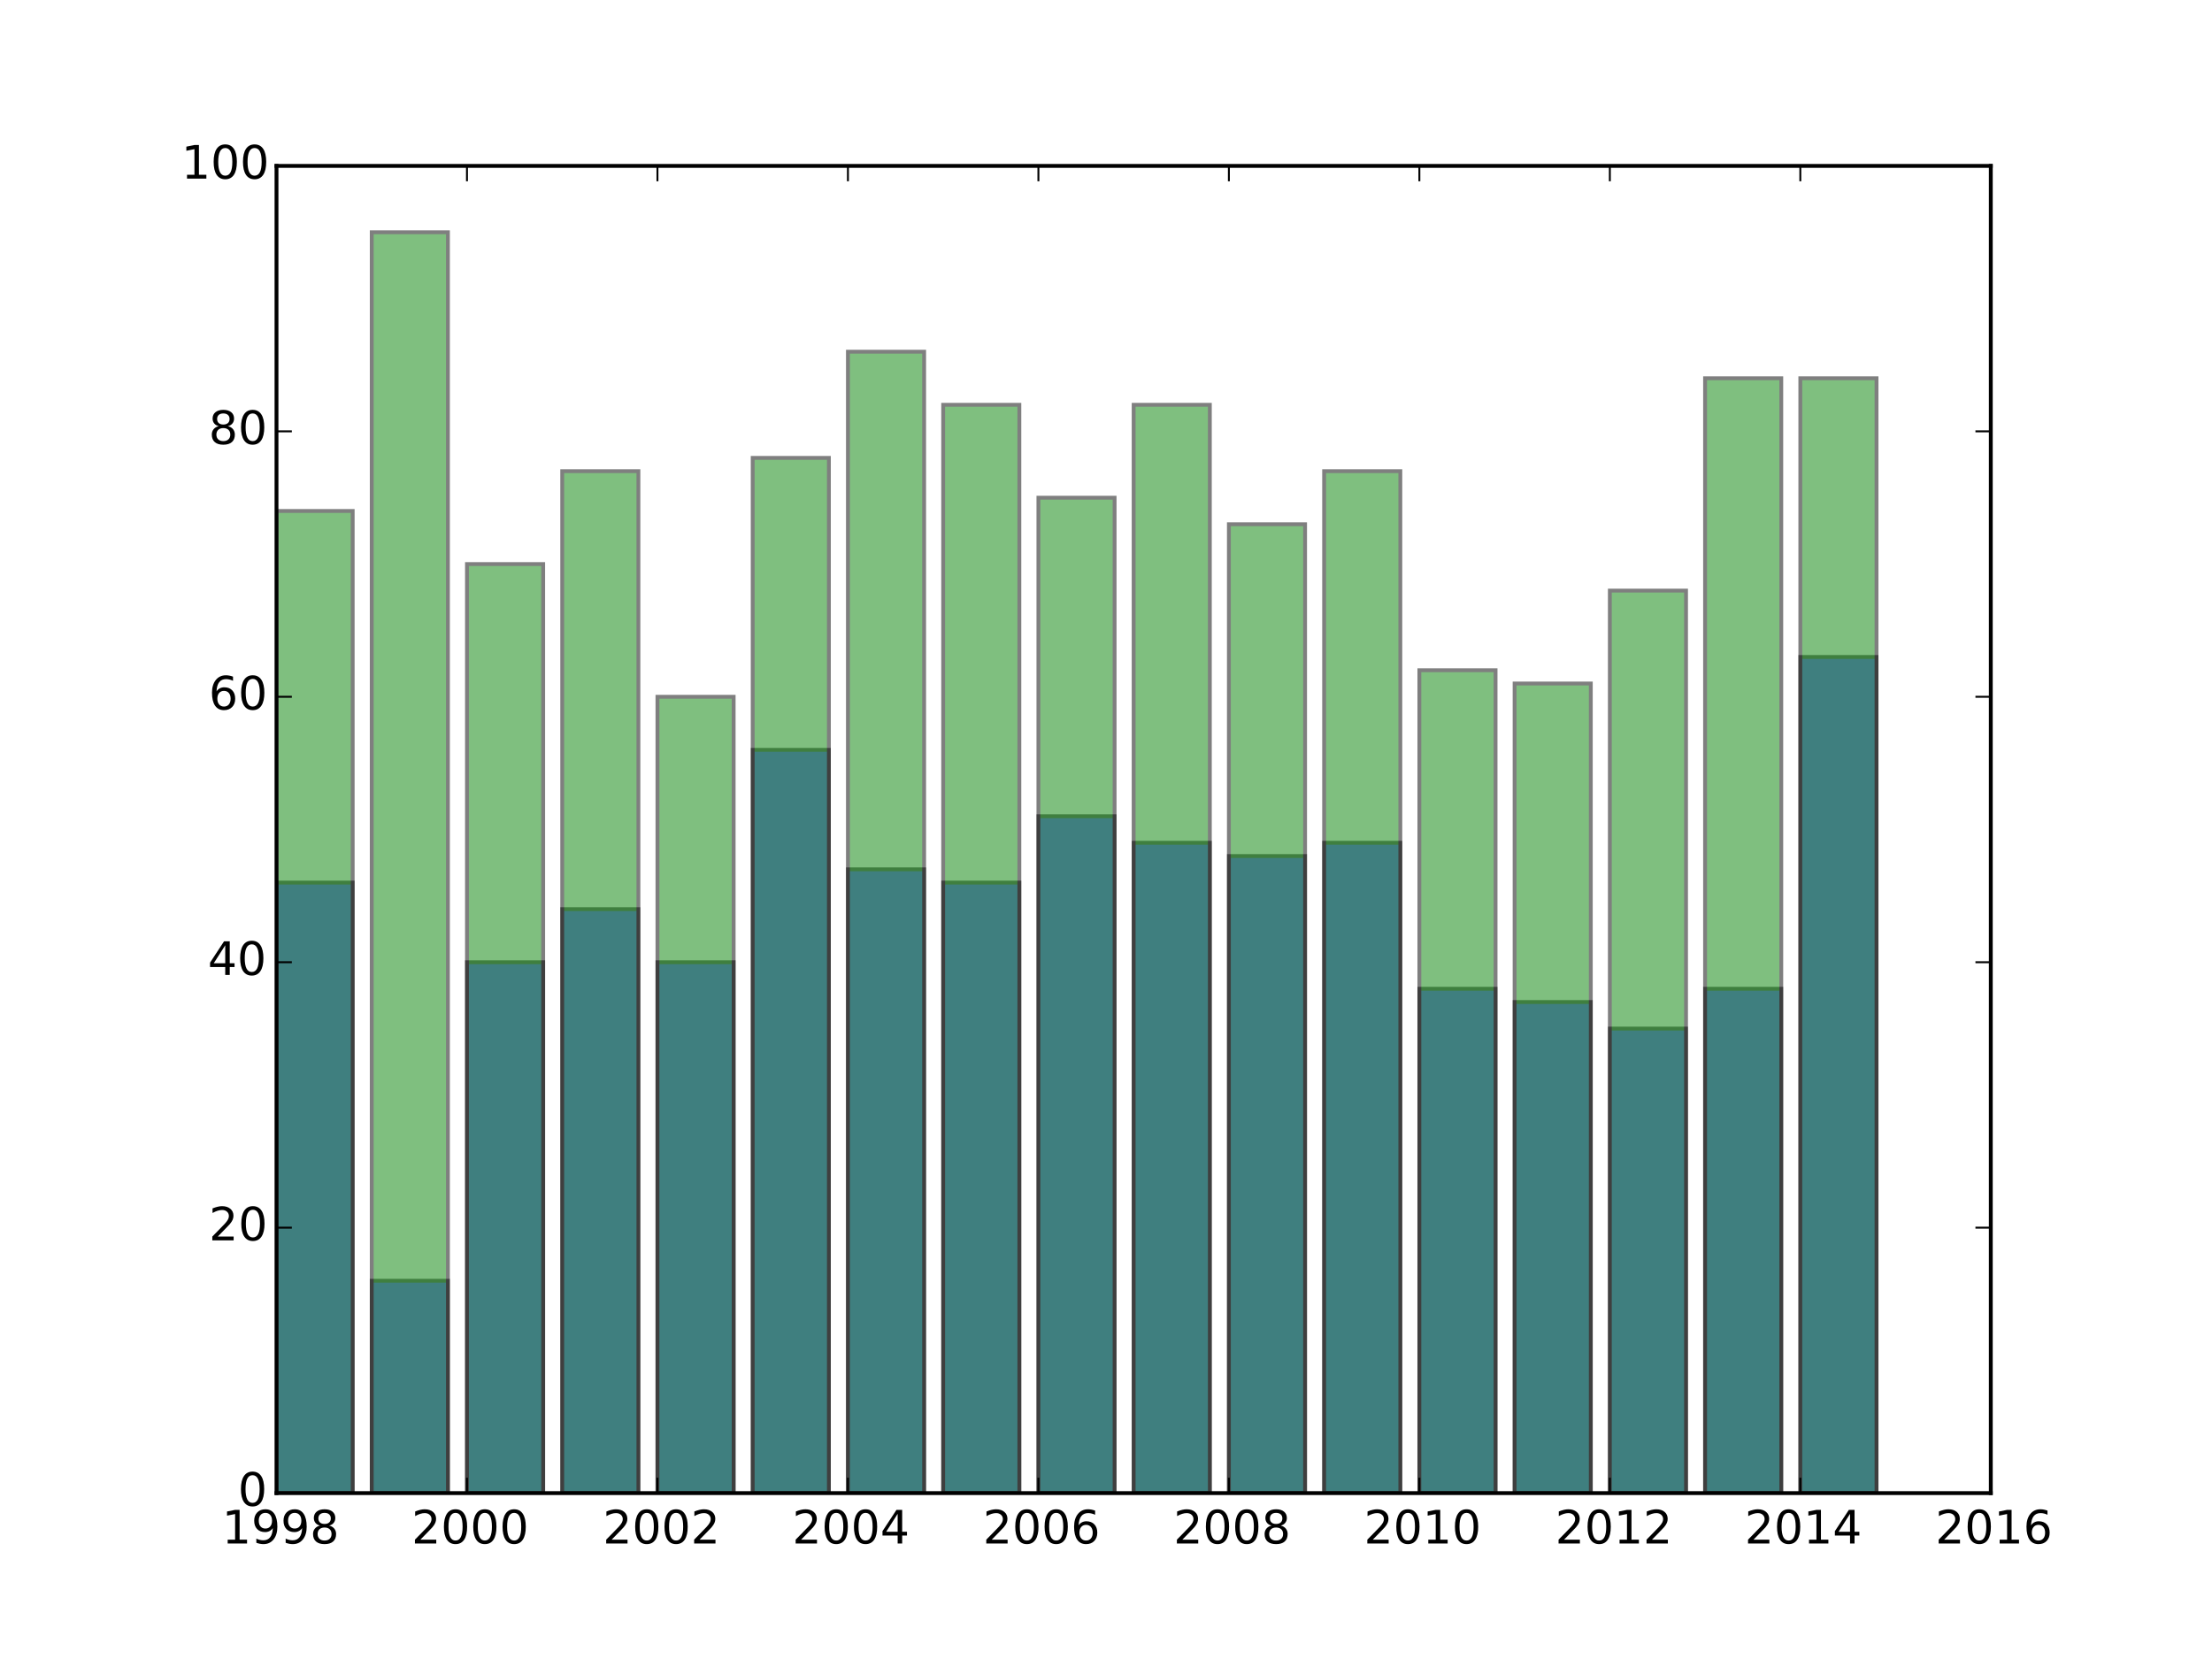
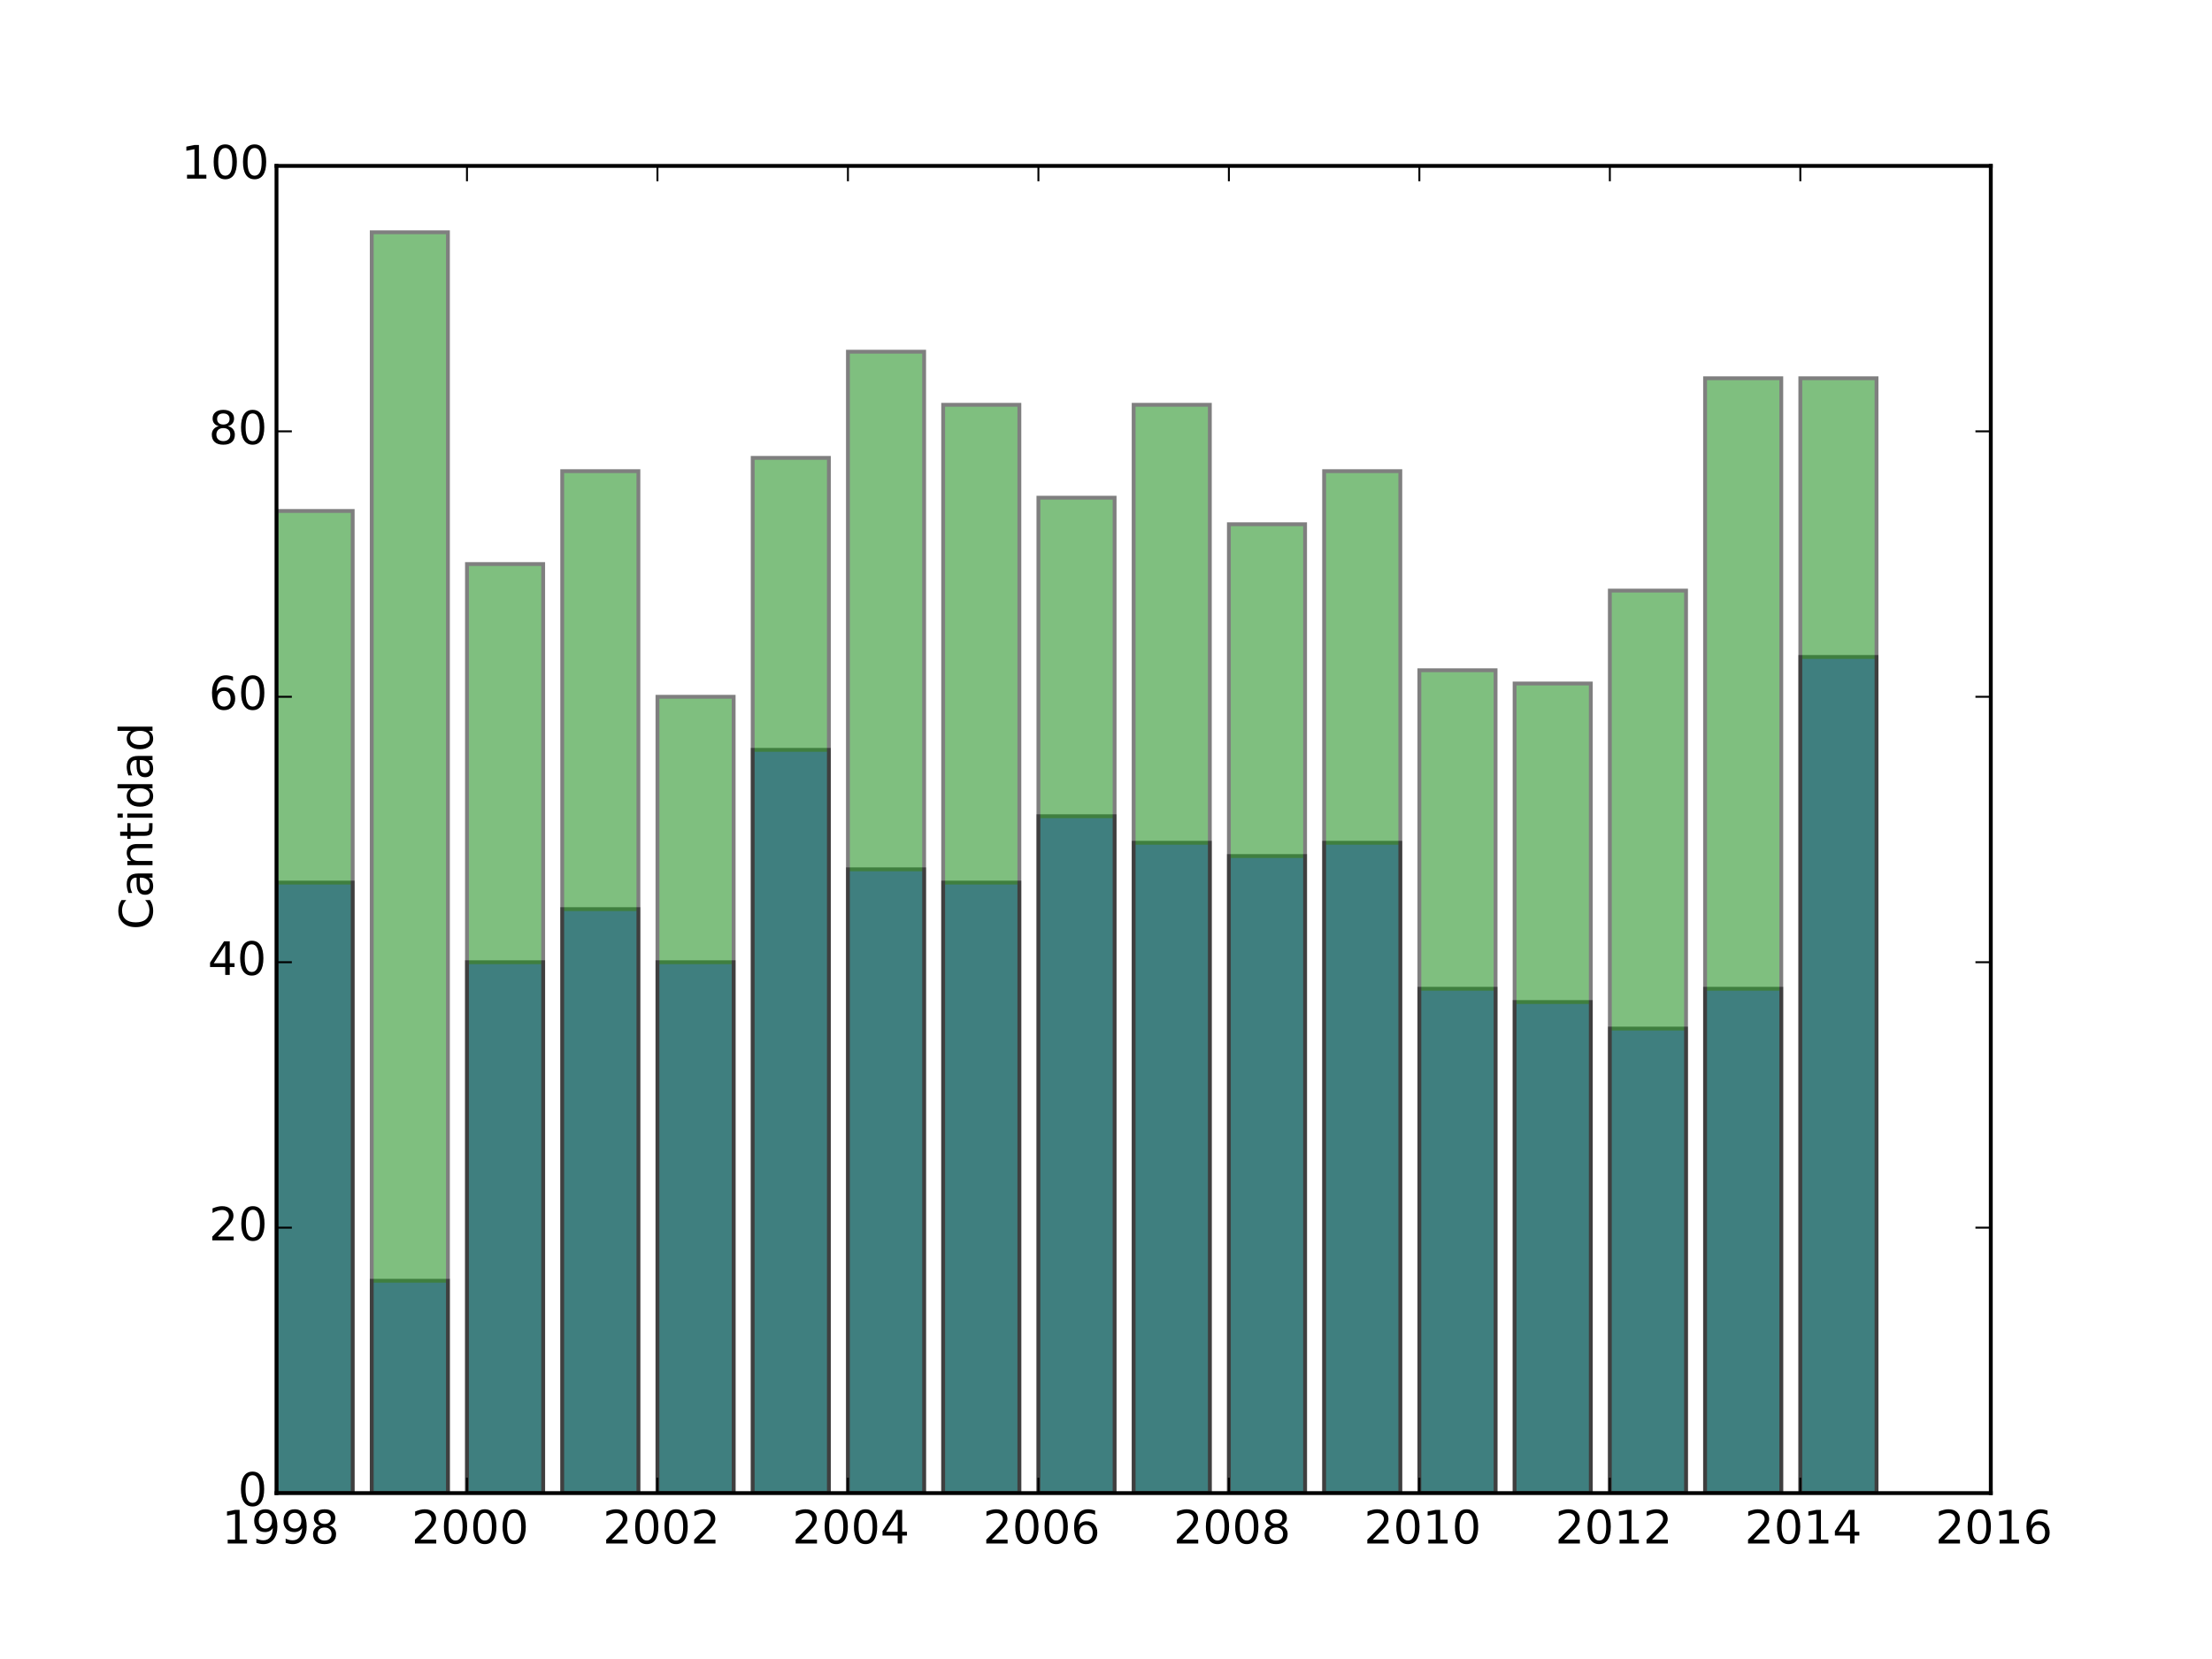
<svg xmlns="http://www.w3.org/2000/svg" xmlns:xlink="http://www.w3.org/1999/xlink" height="432pt" version="1.1" viewBox="0 0 576 432" width="576pt">
  <defs>
    <style type="text/css">
*{stroke-linecap:butt;stroke-linejoin:round;}
  </style>
  </defs>
  <g id="figure_1">
    <g id="patch_1">
      <path d=" M0 432 L576 432 L576 0 L0 0 z " style="fill:#ffffff;" />
    </g>
    <g id="axes_1">
      <g id="patch_2">
        <path d=" M72 388.8 L518.4 388.8 L518.4 43.2 L72 43.2 z " style="fill:#ffffff;" />
      </g>
      <g id="patch_3">
        <path clip-path="url(#p7ff5b81e1d)" d=" M72 388.8 L91.84 388.8 L91.84 229.824 L72 229.824 z " style="fill:#0000ff;opacity:0.5;stroke:#000000;stroke-linejoin:miter;" />
      </g>
      <g id="patch_4">
        <path clip-path="url(#p7ff5b81e1d)" d=" M96.8 388.8 L116.64 388.8 L116.64 333.504 L96.8 333.504 z " style="fill:#0000ff;opacity:0.5;stroke:#000000;stroke-linejoin:miter;" />
      </g>
      <g id="patch_5">
        <path clip-path="url(#p7ff5b81e1d)" d=" M121.6 388.8 L141.44 388.8 L141.44 250.56 L121.6 250.56 z " style="fill:#0000ff;opacity:0.5;stroke:#000000;stroke-linejoin:miter;" />
      </g>
      <g id="patch_6">
        <path clip-path="url(#p7ff5b81e1d)" d=" M146.4 388.8 L166.24 388.8 L166.24 236.736 L146.4 236.736 z " style="fill:#0000ff;opacity:0.5;stroke:#000000;stroke-linejoin:miter;" />
      </g>
      <g id="patch_7">
        <path clip-path="url(#p7ff5b81e1d)" d=" M171.2 388.8 L191.04 388.8 L191.04 250.56 L171.2 250.56 z " style="fill:#0000ff;opacity:0.5;stroke:#000000;stroke-linejoin:miter;" />
      </g>
      <g id="patch_8">
        <path clip-path="url(#p7ff5b81e1d)" d=" M196 388.8 L215.84 388.8 L215.84 195.264 L196 195.264 z " style="fill:#0000ff;opacity:0.5;stroke:#000000;stroke-linejoin:miter;" />
      </g>
      <g id="patch_9">
        <path clip-path="url(#p7ff5b81e1d)" d=" M220.8 388.8 L240.64 388.8 L240.64 226.368 L220.8 226.368 z " style="fill:#0000ff;opacity:0.5;stroke:#000000;stroke-linejoin:miter;" />
      </g>
      <g id="patch_10">
        <path clip-path="url(#p7ff5b81e1d)" d=" M270.4 388.8 L290.24 388.8 L290.24 212.544 L270.4 212.544 z " style="fill:#0000ff;opacity:0.5;stroke:#000000;stroke-linejoin:miter;" />
      </g>
      <g id="patch_11">
        <path clip-path="url(#p7ff5b81e1d)" d=" M295.2 388.8 L315.04 388.8 L315.04 219.456 L295.2 219.456 z " style="fill:#0000ff;opacity:0.5;stroke:#000000;stroke-linejoin:miter;" />
      </g>
      <g id="patch_12">
        <path clip-path="url(#p7ff5b81e1d)" d=" M320 388.8 L339.84 388.8 L339.84 222.912 L320 222.912 z " style="fill:#0000ff;opacity:0.5;stroke:#000000;stroke-linejoin:miter;" />
      </g>
      <g id="patch_13">
        <path clip-path="url(#p7ff5b81e1d)" d=" M344.8 388.8 L364.64 388.8 L364.64 219.456 L344.8 219.456 z " style="fill:#0000ff;opacity:0.5;stroke:#000000;stroke-linejoin:miter;" />
      </g>
      <g id="patch_14">
        <path clip-path="url(#p7ff5b81e1d)" d=" M369.6 388.8 L389.44 388.8 L389.44 257.472 L369.6 257.472 z " style="fill:#0000ff;opacity:0.5;stroke:#000000;stroke-linejoin:miter;" />
      </g>
      <g id="patch_15">
        <path clip-path="url(#p7ff5b81e1d)" d=" M394.4 388.8 L414.24 388.8 L414.24 260.928 L394.4 260.928 z " style="fill:#0000ff;opacity:0.5;stroke:#000000;stroke-linejoin:miter;" />
      </g>
      <g id="patch_16">
        <path clip-path="url(#p7ff5b81e1d)" d=" M419.2 388.8 L439.04 388.8 L439.04 267.84 L419.2 267.84 z " style="fill:#0000ff;opacity:0.5;stroke:#000000;stroke-linejoin:miter;" />
      </g>
      <g id="patch_17">
        <path clip-path="url(#p7ff5b81e1d)" d=" M444 388.8 L463.84 388.8 L463.84 257.472 L444 257.472 z " style="fill:#0000ff;opacity:0.5;stroke:#000000;stroke-linejoin:miter;" />
      </g>
      <g id="patch_18">
        <path clip-path="url(#p7ff5b81e1d)" d=" M468.8 388.8 L488.64 388.8 L488.64 171.072 L468.8 171.072 z " style="fill:#0000ff;opacity:0.5;stroke:#000000;stroke-linejoin:miter;" />
      </g>
      <g id="patch_19">
        <path clip-path="url(#p7ff5b81e1d)" d=" M245.6 388.8 L265.44 388.8 L265.44 229.824 L245.6 229.824 z " style="fill:#0000ff;opacity:0.5;stroke:#000000;stroke-linejoin:miter;" />
      </g>
      <g id="patch_20">
        <path clip-path="url(#p7ff5b81e1d)" d=" M72 388.8 L91.84 388.8 L91.84 133.056 L72 133.056 z " style="fill:#008000;opacity:0.5;stroke:#000000;stroke-linejoin:miter;" />
      </g>
      <g id="patch_21">
        <path clip-path="url(#p7ff5b81e1d)" d=" M96.8 388.8 L116.64 388.8 L116.64 60.48 L96.8 60.48 z " style="fill:#008000;opacity:0.5;stroke:#000000;stroke-linejoin:miter;" />
      </g>
      <g id="patch_22">
        <path clip-path="url(#p7ff5b81e1d)" d=" M121.6 388.8 L141.44 388.8 L141.44 146.88 L121.6 146.88 z " style="fill:#008000;opacity:0.5;stroke:#000000;stroke-linejoin:miter;" />
      </g>
      <g id="patch_23">
        <path clip-path="url(#p7ff5b81e1d)" d=" M146.4 388.8 L166.24 388.8 L166.24 122.688 L146.4 122.688 z " style="fill:#008000;opacity:0.5;stroke:#000000;stroke-linejoin:miter;" />
      </g>
      <g id="patch_24">
        <path clip-path="url(#p7ff5b81e1d)" d=" M171.2 388.8 L191.04 388.8 L191.04 181.44 L171.2 181.44 z " style="fill:#008000;opacity:0.5;stroke:#000000;stroke-linejoin:miter;" />
      </g>
      <g id="patch_25">
        <path clip-path="url(#p7ff5b81e1d)" d=" M196 388.8 L215.84 388.8 L215.84 119.232 L196 119.232 z " style="fill:#008000;opacity:0.5;stroke:#000000;stroke-linejoin:miter;" />
      </g>
      <g id="patch_26">
        <path clip-path="url(#p7ff5b81e1d)" d=" M220.8 388.8 L240.64 388.8 L240.64 91.584 L220.8 91.584 z " style="fill:#008000;opacity:0.5;stroke:#000000;stroke-linejoin:miter;" />
      </g>
      <g id="patch_27">
        <path clip-path="url(#p7ff5b81e1d)" d=" M245.6 388.8 L265.44 388.8 L265.44 105.408 L245.6 105.408 z " style="fill:#008000;opacity:0.5;stroke:#000000;stroke-linejoin:miter;" />
      </g>
      <g id="patch_28">
        <path clip-path="url(#p7ff5b81e1d)" d=" M270.4 388.8 L290.24 388.8 L290.24 129.6 L270.4 129.6 z " style="fill:#008000;opacity:0.5;stroke:#000000;stroke-linejoin:miter;" />
      </g>
      <g id="patch_29">
        <path clip-path="url(#p7ff5b81e1d)" d=" M295.2 388.8 L315.04 388.8 L315.04 105.408 L295.2 105.408 z " style="fill:#008000;opacity:0.5;stroke:#000000;stroke-linejoin:miter;" />
      </g>
      <g id="patch_30">
        <path clip-path="url(#p7ff5b81e1d)" d=" M320 388.8 L339.84 388.8 L339.84 136.512 L320 136.512 z " style="fill:#008000;opacity:0.5;stroke:#000000;stroke-linejoin:miter;" />
      </g>
      <g id="patch_31">
        <path clip-path="url(#p7ff5b81e1d)" d=" M344.8 388.8 L364.64 388.8 L364.64 122.688 L344.8 122.688 z " style="fill:#008000;opacity:0.5;stroke:#000000;stroke-linejoin:miter;" />
      </g>
      <g id="patch_32">
        <path clip-path="url(#p7ff5b81e1d)" d=" M369.6 388.8 L389.44 388.8 L389.44 174.528 L369.6 174.528 z " style="fill:#008000;opacity:0.5;stroke:#000000;stroke-linejoin:miter;" />
      </g>
      <g id="patch_33">
        <path clip-path="url(#p7ff5b81e1d)" d=" M394.4 388.8 L414.24 388.8 L414.24 177.984 L394.4 177.984 z " style="fill:#008000;opacity:0.5;stroke:#000000;stroke-linejoin:miter;" />
      </g>
      <g id="patch_34">
        <path clip-path="url(#p7ff5b81e1d)" d=" M419.2 388.8 L439.04 388.8 L439.04 153.792 L419.2 153.792 z " style="fill:#008000;opacity:0.5;stroke:#000000;stroke-linejoin:miter;" />
      </g>
      <g id="patch_35">
        <path clip-path="url(#p7ff5b81e1d)" d=" M444 388.8 L463.84 388.8 L463.84 98.496 L444 98.496 z " style="fill:#008000;opacity:0.5;stroke:#000000;stroke-linejoin:miter;" />
      </g>
      <g id="patch_36">
        <path clip-path="url(#p7ff5b81e1d)" d=" M468.8 388.8 L488.64 388.8 L488.64 98.496 L468.8 98.496 z " style="fill:#008000;opacity:0.5;stroke:#000000;stroke-linejoin:miter;" />
      </g>
      <g id="patch_37">
        <path d=" M72 388.8 L518.4 388.8" style="fill:none;stroke:#000000;stroke-linecap:square;stroke-linejoin:miter;" />
      </g>
      <g id="patch_38">
+         <path d=" M518.4 388.8 L518.4 43.2" style="fill:none;stroke:#000000;stroke-linecap:square;stroke-linejoin:miter;" />
+       </g>
+       <g id="patch_39">
        <path d=" M72 388.8 L72 43.2" style="fill:none;stroke:#000000;stroke-linecap:square;stroke-linejoin:miter;" />
-       </g>
-       <g id="patch_39">
-         <path d=" M518.4 388.8 L518.4 43.2" style="fill:none;stroke:#000000;stroke-linecap:square;stroke-linejoin:miter;" />
      </g>
      <g id="patch_40">
        <path d=" M72 43.2 L518.4 43.2" style="fill:none;stroke:#000000;stroke-linecap:square;stroke-linejoin:miter;" />
      </g>
      <g id="matplotlib.axis_1">
        <g id="xtick_1">
          <g id="line2d_1">
            <defs>
              <path d=" M0 0 L0 -4" id="mc7db9fdffb" style="stroke:#000000;stroke-width:0.5;" />
            </defs>
            <g>
              <use style="stroke:#000000;stroke-width:0.5;" x="72.0" xlink:href="#mc7db9fdffb" y="388.8" />
            </g>
          </g>
          <g id="line2d_2">
            <defs>
              <path d=" M0 0 L0 4" id="m5a7d422ac3" style="stroke:#000000;stroke-width:0.5;" />
            </defs>
            <g>
              <use style="stroke:#000000;stroke-width:0.5;" x="72.0" xlink:href="#m5a7d422ac3" y="43.2" />
            </g>
          </g>
          <g id="text_1">
            <defs>
+               <path d=" M31.781 34.625 Q24.75 34.625 20.719 30.859 Q16.703 27.094 16.703 20.516 Q16.703 13.922 20.719 10.156 Q24.75 6.391 31.781 6.391 Q38.812 6.391 42.859 10.172 Q46.922 13.969 46.922 20.516 Q46.922 27.094 42.891 30.859 Q38.875 34.625 31.781 34.625 M21.922 38.812 Q15.578 40.375 12.031 44.719 Q8.5 49.078 8.5 55.328 Q8.5 64.062 14.719 69.141 Q20.953 74.219 31.781 74.219 Q42.672 74.219 48.875 69.141 Q55.078 64.062 55.078 55.328 Q55.078 49.078 51.531 44.719 Q48 40.375 41.703 38.812 Q48.828 37.156 52.797 32.312 Q56.781 27.484 56.781 20.516 Q56.781 9.906 50.312 4.234 Q43.844 -1.422 31.781 -1.422 Q19.734 -1.422 13.25 4.234 Q6.781 9.906 6.781 20.516 Q6.781 27.484 10.781 32.312 Q14.797 37.156 21.922 38.812 M18.312 54.391 Q18.312 48.734 21.844 45.562 Q25.391 42.391 31.781 42.391 Q38.141 42.391 41.719 45.562 Q45.312 48.734 45.312 54.391 Q45.312 60.062 41.719 63.234 Q38.141 66.406 31.781 66.406 Q25.391 66.406 21.844 63.234 Q18.312 60.062 18.312 54.391" id="BitstreamVeraSans-Roman-38" />
+               <path d=" M10.984 1.516 L10.984 10.5 Q14.703 8.734 18.5 7.812 Q22.312 6.891 25.984 6.891 Q35.75 6.891 40.891 13.453 Q46.047 20.016 46.781 33.406 Q43.953 29.203 39.594 26.953 Q35.25 24.703 29.984 24.703 Q19.047 24.703 12.672 31.312 Q6.297 37.938 6.297 49.422 Q6.297 60.641 12.938 67.422 Q19.578 74.219 30.609 74.219 Q43.266 74.219 49.922 64.516 Q56.594 54.828 56.594 36.375 Q56.594 19.141 48.406 8.859 Q40.234 -1.422 26.422 -1.422 Q22.703 -1.422 18.891 -0.688 Q15.094 0.047 10.984 1.516 M30.609 32.422 Q37.25 32.422 41.125 36.953 Q45.016 41.5 45.016 49.422 Q45.016 57.281 41.125 61.844 Q37.25 66.406 30.609 66.406 Q23.969 66.406 20.094 61.844 Q16.219 57.281 16.219 49.422 Q16.219 41.5 20.094 36.953 Q23.969 32.422 30.609 32.422" id="BitstreamVeraSans-Roman-39" />
              <path d=" M12.406 8.297 L28.516 8.297 L28.516 63.922 L10.984 60.406 L10.984 69.391 L28.422 72.906 L38.281 72.906 L38.281 8.297 L54.391 8.297 L54.391 0 L12.406 0 z " id="BitstreamVeraSans-Roman-31" />
-               <path d=" M10.984 1.516 L10.984 10.5 Q14.703 8.734 18.5 7.812 Q22.312 6.891 25.984 6.891 Q35.75 6.891 40.891 13.453 Q46.047 20.016 46.781 33.406 Q43.953 29.203 39.594 26.953 Q35.25 24.703 29.984 24.703 Q19.047 24.703 12.672 31.312 Q6.297 37.938 6.297 49.422 Q6.297 60.641 12.938 67.422 Q19.578 74.219 30.609 74.219 Q43.266 74.219 49.922 64.516 Q56.594 54.828 56.594 36.375 Q56.594 19.141 48.406 8.859 Q40.234 -1.422 26.422 -1.422 Q22.703 -1.422 18.891 -0.688 Q15.094 0.047 10.984 1.516 M30.609 32.422 Q37.25 32.422 41.125 36.953 Q45.016 41.5 45.016 49.422 Q45.016 57.281 41.125 61.844 Q37.25 66.406 30.609 66.406 Q23.969 66.406 20.094 61.844 Q16.219 57.281 16.219 49.422 Q16.219 41.5 20.094 36.953 Q23.969 32.422 30.609 32.422" id="BitstreamVeraSans-Roman-39" />
-               <path d=" M31.781 34.625 Q24.75 34.625 20.719 30.859 Q16.703 27.094 16.703 20.516 Q16.703 13.922 20.719 10.156 Q24.75 6.391 31.781 6.391 Q38.812 6.391 42.859 10.172 Q46.922 13.969 46.922 20.516 Q46.922 27.094 42.891 30.859 Q38.875 34.625 31.781 34.625 M21.922 38.812 Q15.578 40.375 12.031 44.719 Q8.5 49.078 8.5 55.328 Q8.5 64.062 14.719 69.141 Q20.953 74.219 31.781 74.219 Q42.672 74.219 48.875 69.141 Q55.078 64.062 55.078 55.328 Q55.078 49.078 51.531 44.719 Q48 40.375 41.703 38.812 Q48.828 37.156 52.797 32.312 Q56.781 27.484 56.781 20.516 Q56.781 9.906 50.312 4.234 Q43.844 -1.422 31.781 -1.422 Q19.734 -1.422 13.25 4.234 Q6.781 9.906 6.781 20.516 Q6.781 27.484 10.781 32.312 Q14.797 37.156 21.922 38.812 M18.312 54.391 Q18.312 48.734 21.844 45.562 Q25.391 42.391 31.781 42.391 Q38.141 42.391 41.719 45.562 Q45.312 48.734 45.312 54.391 Q45.312 60.062 41.719 63.234 Q38.141 66.406 31.781 66.406 Q25.391 66.406 21.844 63.234 Q18.312 60.062 18.312 54.391" id="BitstreamVeraSans-Roman-38" />
            </defs>
            <g transform="translate(57.79969 401.9181)scale(0.12 -0.12)">
              <use xlink:href="#BitstreamVeraSans-Roman-31" />
              <use x="63.623" xlink:href="#BitstreamVeraSans-Roman-39" />
              <use x="127.246" xlink:href="#BitstreamVeraSans-Roman-39" />
              <use x="190.869" xlink:href="#BitstreamVeraSans-Roman-38" />
            </g>
          </g>
        </g>
        <g id="xtick_2">
          <g id="line2d_3">
            <g>
              <use style="stroke:#000000;stroke-width:0.5;" x="121.6" xlink:href="#mc7db9fdffb" y="388.8" />
            </g>
          </g>
          <g id="line2d_4">
            <g>
              <use style="stroke:#000000;stroke-width:0.5;" x="121.6" xlink:href="#m5a7d422ac3" y="43.2" />
            </g>
          </g>
          <g id="text_2">
            <defs>
              <path d=" M19.188 8.297 L53.609 8.297 L53.609 0 L7.328 0 L7.328 8.297 Q12.938 14.109 22.625 23.891 Q32.328 33.688 34.812 36.531 Q39.547 41.844 41.422 45.531 Q43.312 49.219 43.312 52.781 Q43.312 58.594 39.234 62.25 Q35.156 65.922 28.609 65.922 Q23.969 65.922 18.812 64.312 Q13.672 62.703 7.812 59.422 L7.812 69.391 Q13.766 71.781 18.938 73 Q24.125 74.219 28.422 74.219 Q39.75 74.219 46.484 68.547 Q53.219 62.891 53.219 53.422 Q53.219 48.922 51.531 44.891 Q49.859 40.875 45.406 35.406 Q44.188 33.984 37.641 27.219 Q31.109 20.453 19.188 8.297" id="BitstreamVeraSans-Roman-32" />
              <path d=" M31.781 66.406 Q24.172 66.406 20.328 58.906 Q16.5 51.422 16.5 36.375 Q16.5 21.391 20.328 13.891 Q24.172 6.391 31.781 6.391 Q39.453 6.391 43.281 13.891 Q47.125 21.391 47.125 36.375 Q47.125 51.422 43.281 58.906 Q39.453 66.406 31.781 66.406 M31.781 74.219 Q44.047 74.219 50.516 64.516 Q56.984 54.828 56.984 36.375 Q56.984 17.969 50.516 8.266 Q44.047 -1.422 31.781 -1.422 Q19.531 -1.422 13.062 8.266 Q6.594 17.969 6.594 36.375 Q6.594 54.828 13.062 64.516 Q19.531 74.219 31.781 74.219" id="BitstreamVeraSans-Roman-30" />
            </defs>
            <g transform="translate(107.1681 401.9181)scale(0.12 -0.12)">
              <use xlink:href="#BitstreamVeraSans-Roman-32" />
              <use x="63.623" xlink:href="#BitstreamVeraSans-Roman-30" />
              <use x="127.246" xlink:href="#BitstreamVeraSans-Roman-30" />
              <use x="190.869" xlink:href="#BitstreamVeraSans-Roman-30" />
            </g>
          </g>
        </g>
        <g id="xtick_3">
          <g id="line2d_5">
            <g>
              <use style="stroke:#000000;stroke-width:0.5;" x="171.2" xlink:href="#mc7db9fdffb" y="388.8" />
            </g>
          </g>
          <g id="line2d_6">
            <g>
              <use style="stroke:#000000;stroke-width:0.5;" x="171.2" xlink:href="#m5a7d422ac3" y="43.2" />
            </g>
          </g>
          <g id="text_3">
            <g transform="translate(156.9706 401.9181)scale(0.12 -0.12)">
              <use xlink:href="#BitstreamVeraSans-Roman-32" />
              <use x="63.623" xlink:href="#BitstreamVeraSans-Roman-30" />
              <use x="127.246" xlink:href="#BitstreamVeraSans-Roman-30" />
              <use x="190.869" xlink:href="#BitstreamVeraSans-Roman-32" />
            </g>
          </g>
        </g>
        <g id="xtick_4">
          <g id="line2d_7">
            <g>
              <use style="stroke:#000000;stroke-width:0.5;" x="220.8" xlink:href="#mc7db9fdffb" y="388.8" />
            </g>
          </g>
          <g id="line2d_8">
            <g>
              <use style="stroke:#000000;stroke-width:0.5;" x="220.8" xlink:href="#m5a7d422ac3" y="43.2" />
            </g>
          </g>
          <g id="text_4">
            <defs>
              <path d=" M37.797 64.312 L12.891 25.391 L37.797 25.391 z  M35.203 72.906 L47.609 72.906 L47.609 25.391 L58.016 25.391 L58.016 17.188 L47.609 17.188 L47.609 0 L37.797 0 L37.797 17.188 L4.891 17.188 L4.891 26.703 z " id="BitstreamVeraSans-Roman-34" />
            </defs>
            <g transform="translate(206.3063 401.9181)scale(0.12 -0.12)">
              <use xlink:href="#BitstreamVeraSans-Roman-32" />
              <use x="63.623" xlink:href="#BitstreamVeraSans-Roman-30" />
              <use x="127.246" xlink:href="#BitstreamVeraSans-Roman-30" />
              <use x="190.869" xlink:href="#BitstreamVeraSans-Roman-34" />
            </g>
          </g>
        </g>
        <g id="xtick_5">
          <g id="line2d_9">
            <g>
              <use style="stroke:#000000;stroke-width:0.5;" x="270.4" xlink:href="#mc7db9fdffb" y="388.8" />
            </g>
          </g>
          <g id="line2d_10">
            <g>
              <use style="stroke:#000000;stroke-width:0.5;" x="270.4" xlink:href="#m5a7d422ac3" y="43.2" />
            </g>
          </g>
          <g id="text_5">
            <defs>
              <path d=" M33.016 40.375 Q26.375 40.375 22.484 35.828 Q18.609 31.297 18.609 23.391 Q18.609 15.531 22.484 10.953 Q26.375 6.391 33.016 6.391 Q39.656 6.391 43.531 10.953 Q47.406 15.531 47.406 23.391 Q47.406 31.297 43.531 35.828 Q39.656 40.375 33.016 40.375 M52.594 71.297 L52.594 62.312 Q48.875 64.062 45.094 64.984 Q41.312 65.922 37.594 65.922 Q27.828 65.922 22.672 59.328 Q17.531 52.734 16.797 39.406 Q19.672 43.656 24.016 45.922 Q28.375 48.188 33.594 48.188 Q44.578 48.188 50.953 41.516 Q57.328 34.859 57.328 23.391 Q57.328 12.156 50.688 5.359 Q44.047 -1.422 33.016 -1.422 Q20.359 -1.422 13.672 8.266 Q6.984 17.969 6.984 36.375 Q6.984 53.656 15.188 63.938 Q23.391 74.219 37.203 74.219 Q40.922 74.219 44.703 73.484 Q48.484 72.75 52.594 71.297" id="BitstreamVeraSans-Roman-36" />
            </defs>
            <g transform="translate(255.9475 401.9181)scale(0.12 -0.12)">
              <use xlink:href="#BitstreamVeraSans-Roman-32" />
              <use x="63.623" xlink:href="#BitstreamVeraSans-Roman-30" />
              <use x="127.246" xlink:href="#BitstreamVeraSans-Roman-30" />
              <use x="190.869" xlink:href="#BitstreamVeraSans-Roman-36" />
            </g>
          </g>
        </g>
        <g id="xtick_6">
          <g id="line2d_11">
            <g>
              <use style="stroke:#000000;stroke-width:0.5;" x="320.0" xlink:href="#mc7db9fdffb" y="388.8" />
            </g>
          </g>
          <g id="line2d_12">
            <g>
              <use style="stroke:#000000;stroke-width:0.5;" x="320.0" xlink:href="#m5a7d422ac3" y="43.2" />
            </g>
          </g>
          <g id="text_6">
            <g transform="translate(305.5803 401.9181)scale(0.12 -0.12)">
              <use xlink:href="#BitstreamVeraSans-Roman-32" />
              <use x="63.623" xlink:href="#BitstreamVeraSans-Roman-30" />
              <use x="127.246" xlink:href="#BitstreamVeraSans-Roman-30" />
              <use x="190.869" xlink:href="#BitstreamVeraSans-Roman-38" />
            </g>
          </g>
        </g>
        <g id="xtick_7">
          <g id="line2d_13">
            <g>
              <use style="stroke:#000000;stroke-width:0.5;" x="369.6" xlink:href="#mc7db9fdffb" y="388.8" />
            </g>
          </g>
          <g id="line2d_14">
            <g>
              <use style="stroke:#000000;stroke-width:0.5;" x="369.6" xlink:href="#m5a7d422ac3" y="43.2" />
            </g>
          </g>
          <g id="text_7">
            <g transform="translate(355.1681 401.9181)scale(0.12 -0.12)">
              <use xlink:href="#BitstreamVeraSans-Roman-32" />
              <use x="63.623" xlink:href="#BitstreamVeraSans-Roman-30" />
              <use x="127.246" xlink:href="#BitstreamVeraSans-Roman-31" />
              <use x="190.869" xlink:href="#BitstreamVeraSans-Roman-30" />
            </g>
          </g>
        </g>
        <g id="xtick_8">
          <g id="line2d_15">
            <g>
              <use style="stroke:#000000;stroke-width:0.5;" x="419.2" xlink:href="#mc7db9fdffb" y="388.8" />
            </g>
          </g>
          <g id="line2d_16">
            <g>
              <use style="stroke:#000000;stroke-width:0.5;" x="419.2" xlink:href="#m5a7d422ac3" y="43.2" />
            </g>
          </g>
          <g id="text_8">
            <g transform="translate(404.9706 401.9181)scale(0.12 -0.12)">
              <use xlink:href="#BitstreamVeraSans-Roman-32" />
              <use x="63.623" xlink:href="#BitstreamVeraSans-Roman-30" />
              <use x="127.246" xlink:href="#BitstreamVeraSans-Roman-31" />
              <use x="190.869" xlink:href="#BitstreamVeraSans-Roman-32" />
            </g>
          </g>
        </g>
        <g id="xtick_9">
          <g id="line2d_17">
            <g>
              <use style="stroke:#000000;stroke-width:0.5;" x="468.8" xlink:href="#mc7db9fdffb" y="388.8" />
            </g>
          </g>
          <g id="line2d_18">
            <g>
              <use style="stroke:#000000;stroke-width:0.5;" x="468.8" xlink:href="#m5a7d422ac3" y="43.2" />
            </g>
          </g>
          <g id="text_9">
            <g transform="translate(454.3062 401.9181)scale(0.12 -0.12)">
              <use xlink:href="#BitstreamVeraSans-Roman-32" />
              <use x="63.623" xlink:href="#BitstreamVeraSans-Roman-30" />
              <use x="127.246" xlink:href="#BitstreamVeraSans-Roman-31" />
              <use x="190.869" xlink:href="#BitstreamVeraSans-Roman-34" />
            </g>
          </g>
        </g>
        <g id="xtick_10">
          <g id="line2d_19">
            <g>
              <use style="stroke:#000000;stroke-width:0.5;" x="518.4" xlink:href="#mc7db9fdffb" y="388.8" />
            </g>
          </g>
          <g id="line2d_20">
            <g>
              <use style="stroke:#000000;stroke-width:0.5;" x="518.4" xlink:href="#m5a7d422ac3" y="43.2" />
            </g>
          </g>
          <g id="text_10">
            <g transform="translate(503.9475 401.9181)scale(0.12 -0.12)">
              <use xlink:href="#BitstreamVeraSans-Roman-32" />
              <use x="63.623" xlink:href="#BitstreamVeraSans-Roman-30" />
              <use x="127.246" xlink:href="#BitstreamVeraSans-Roman-31" />
              <use x="190.869" xlink:href="#BitstreamVeraSans-Roman-36" />
            </g>
          </g>
        </g>
      </g>
      <g id="matplotlib.axis_2">
        <g id="ytick_1">
          <g id="line2d_21">
            <defs>
              <path d=" M0 0 L4 0" id="md7965d1ba0" style="stroke:#000000;stroke-width:0.5;" />
            </defs>
            <g>
              <use style="stroke:#000000;stroke-width:0.5;" x="72.0" xlink:href="#md7965d1ba0" y="388.8" />
            </g>
          </g>
          <g id="line2d_22">
            <defs>
              <path d=" M0 0 L-4 0" id="md9a1c1a7cd" style="stroke:#000000;stroke-width:0.5;" />
            </defs>
            <g>
              <use style="stroke:#000000;stroke-width:0.5;" x="518.4" xlink:href="#md9a1c1a7cd" y="388.8" />
            </g>
          </g>
          <g id="text_11">
            <g transform="translate(61.95312 392.1112)scale(0.12 -0.12)">
              <use xlink:href="#BitstreamVeraSans-Roman-30" />
            </g>
          </g>
        </g>
        <g id="ytick_2">
          <g id="line2d_23">
            <g>
              <use style="stroke:#000000;stroke-width:0.5;" x="72.0" xlink:href="#md7965d1ba0" y="319.68" />
            </g>
          </g>
          <g id="line2d_24">
            <g>
              <use style="stroke:#000000;stroke-width:0.5;" x="518.4" xlink:href="#md9a1c1a7cd" y="319.68" />
            </g>
          </g>
          <g id="text_12">
            <g transform="translate(54.40625 322.9912)scale(0.12 -0.12)">
              <use xlink:href="#BitstreamVeraSans-Roman-32" />
              <use x="63.623" xlink:href="#BitstreamVeraSans-Roman-30" />
            </g>
          </g>
        </g>
        <g id="ytick_3">
          <g id="line2d_25">
            <g>
              <use style="stroke:#000000;stroke-width:0.5;" x="72.0" xlink:href="#md7965d1ba0" y="250.56" />
            </g>
          </g>
          <g id="line2d_26">
            <g>
              <use style="stroke:#000000;stroke-width:0.5;" x="518.4" xlink:href="#md9a1c1a7cd" y="250.56" />
            </g>
          </g>
          <g id="text_13">
            <g transform="translate(54.11375 253.8713)scale(0.12 -0.12)">
              <use xlink:href="#BitstreamVeraSans-Roman-34" />
              <use x="63.623" xlink:href="#BitstreamVeraSans-Roman-30" />
            </g>
          </g>
        </g>
        <g id="ytick_4">
          <g id="line2d_27">
            <g>
              <use style="stroke:#000000;stroke-width:0.5;" x="72.0" xlink:href="#md7965d1ba0" y="181.44" />
            </g>
          </g>
          <g id="line2d_28">
            <g>
              <use style="stroke:#000000;stroke-width:0.5;" x="518.4" xlink:href="#md9a1c1a7cd" y="181.44" />
            </g>
          </g>
          <g id="text_14">
            <g transform="translate(54.365 184.7512)scale(0.12 -0.12)">
              <use xlink:href="#BitstreamVeraSans-Roman-36" />
              <use x="63.623" xlink:href="#BitstreamVeraSans-Roman-30" />
            </g>
          </g>
        </g>
        <g id="ytick_5">
          <g id="line2d_29">
            <g>
              <use style="stroke:#000000;stroke-width:0.5;" x="72.0" xlink:href="#md7965d1ba0" y="112.32" />
            </g>
          </g>
          <g id="line2d_30">
            <g>
              <use style="stroke:#000000;stroke-width:0.5;" x="518.4" xlink:href="#md9a1c1a7cd" y="112.32" />
            </g>
          </g>
          <g id="text_15">
            <g transform="translate(54.34063 115.6312)scale(0.12 -0.12)">
              <use xlink:href="#BitstreamVeraSans-Roman-38" />
              <use x="63.623" xlink:href="#BitstreamVeraSans-Roman-30" />
            </g>
          </g>
        </g>
        <g id="ytick_6">
          <g id="line2d_31">
            <g>
              <use style="stroke:#000000;stroke-width:0.5;" x="72.0" xlink:href="#md7965d1ba0" y="43.2" />
            </g>
          </g>
          <g id="line2d_32">
            <g>
              <use style="stroke:#000000;stroke-width:0.5;" x="518.4" xlink:href="#md9a1c1a7cd" y="43.2" />
            </g>
          </g>
          <g id="text_16">
            <g transform="translate(47.21 46.51125)scale(0.12 -0.12)">
              <use xlink:href="#BitstreamVeraSans-Roman-31" />
              <use x="63.623" xlink:href="#BitstreamVeraSans-Roman-30" />
              <use x="127.246" xlink:href="#BitstreamVeraSans-Roman-30" />
            </g>
+           </g>
+         </g>
+         <g id="text_17">
+           <defs>
+             <path d=" M45.406 46.391 L45.406 75.984 L54.391 75.984 L54.391 0 L45.406 0 L45.406 8.203 Q42.578 3.328 38.25 0.953 Q33.938 -1.422 27.875 -1.422 Q17.969 -1.422 11.734 6.484 Q5.516 14.406 5.516 27.297 Q5.516 40.188 11.734 48.094 Q17.969 56 27.875 56 Q33.938 56 38.25 53.625 Q42.578 51.266 45.406 46.391 M14.797 27.297 Q14.797 17.391 18.875 11.75 Q22.953 6.109 30.078 6.109 Q37.203 6.109 41.297 11.75 Q45.406 17.391 45.406 27.297 Q45.406 37.203 41.297 42.844 Q37.203 48.484 30.078 48.484 Q22.953 48.484 18.875 42.844 Q14.797 37.203 14.797 27.297" id="BitstreamVeraSans-Roman-64" />
+             <path d=" M9.422 54.688 L18.406 54.688 L18.406 0 L9.422 0 z  M9.422 75.984 L18.406 75.984 L18.406 64.594 L9.422 64.594 z " id="BitstreamVeraSans-Roman-69" />
+             <path d=" M54.891 33.016 L54.891 0 L45.906 0 L45.906 32.719 Q45.906 40.484 42.875 44.328 Q39.844 48.188 33.797 48.188 Q26.516 48.188 22.312 43.547 Q18.109 38.922 18.109 30.906 L18.109 0 L9.078 0 L9.078 54.688 L18.109 54.688 L18.109 46.188 Q21.344 51.125 25.703 53.562 Q30.078 56 35.797 56 Q45.219 56 50.047 50.172 Q54.891 44.344 54.891 33.016" id="BitstreamVeraSans-Roman-6e" />
+             <path d=" M34.281 27.484 Q23.391 27.484 19.188 25 Q14.984 22.516 14.984 16.5 Q14.984 11.719 18.141 8.906 Q21.297 6.109 26.703 6.109 Q34.188 6.109 38.703 11.406 Q43.219 16.703 43.219 25.484 L43.219 27.484 z  M52.203 31.203 L52.203 0 L43.219 0 L43.219 8.297 Q40.141 3.328 35.547 0.953 Q30.953 -1.422 24.312 -1.422 Q15.922 -1.422 10.953 3.297 Q6 8.016 6 15.922 Q6 25.141 12.172 29.828 Q18.359 34.516 30.609 34.516 L43.219 34.516 L43.219 35.406 Q43.219 41.609 39.141 45 Q35.062 48.391 27.688 48.391 Q23 48.391 18.547 47.266 Q14.109 46.141 10.016 43.891 L10.016 52.203 Q14.938 54.109 19.578 55.047 Q24.219 56 28.609 56 Q40.484 56 46.344 49.844 Q52.203 43.703 52.203 31.203" id="BitstreamVeraSans-Roman-61" />
+             <path d=" M18.312 70.219 L18.312 54.688 L36.812 54.688 L36.812 47.703 L18.312 47.703 L18.312 18.016 Q18.312 11.328 20.141 9.422 Q21.969 7.516 27.594 7.516 L36.812 7.516 L36.812 0 L27.594 0 Q17.188 0 13.234 3.875 Q9.281 7.766 9.281 18.016 L9.281 47.703 L2.688 47.703 L2.688 54.688 L9.281 54.688 L9.281 70.219 z " id="BitstreamVeraSans-Roman-74" />
+             <path d=" M64.406 67.281 L64.406 56.891 Q59.422 61.531 53.781 63.812 Q48.141 66.109 41.797 66.109 Q29.297 66.109 22.656 58.469 Q16.016 50.828 16.016 36.375 Q16.016 21.969 22.656 14.328 Q29.297 6.688 41.797 6.688 Q48.141 6.688 53.781 8.984 Q59.422 11.281 64.406 15.922 L64.406 5.609 Q59.234 2.094 53.438 0.328 Q47.656 -1.422 41.219 -1.422 Q24.656 -1.422 15.125 8.703 Q5.609 18.844 5.609 36.375 Q5.609 53.953 15.125 64.078 Q24.656 74.219 41.219 74.219 Q47.75 74.219 53.531 72.484 Q59.328 70.75 64.406 67.281" id="BitstreamVeraSans-Roman-43" />
+           </defs>
+           <g transform="translate(39.71437 242.1009)rotate(-90.0)scale(0.12 -0.12)">
+             <use xlink:href="#BitstreamVeraSans-Roman-43" />
+             <use x="69.824" xlink:href="#BitstreamVeraSans-Roman-61" />
+             <use x="131.104" xlink:href="#BitstreamVeraSans-Roman-6e" />
+             <use x="194.482" xlink:href="#BitstreamVeraSans-Roman-74" />
+             <use x="233.691" xlink:href="#BitstreamVeraSans-Roman-69" />
+             <use x="261.475" xlink:href="#BitstreamVeraSans-Roman-64" />
+             <use x="324.951" xlink:href="#BitstreamVeraSans-Roman-61" />
+             <use x="386.23" xlink:href="#BitstreamVeraSans-Roman-64" />
          </g>
        </g>
      </g>
    </g>
  </g>
  <defs>
    <clipPath id="p7ff5b81e1d">
      <rect height="345.6" width="446.4" x="72.0" y="43.2" />
    </clipPath>
  </defs>
</svg>
